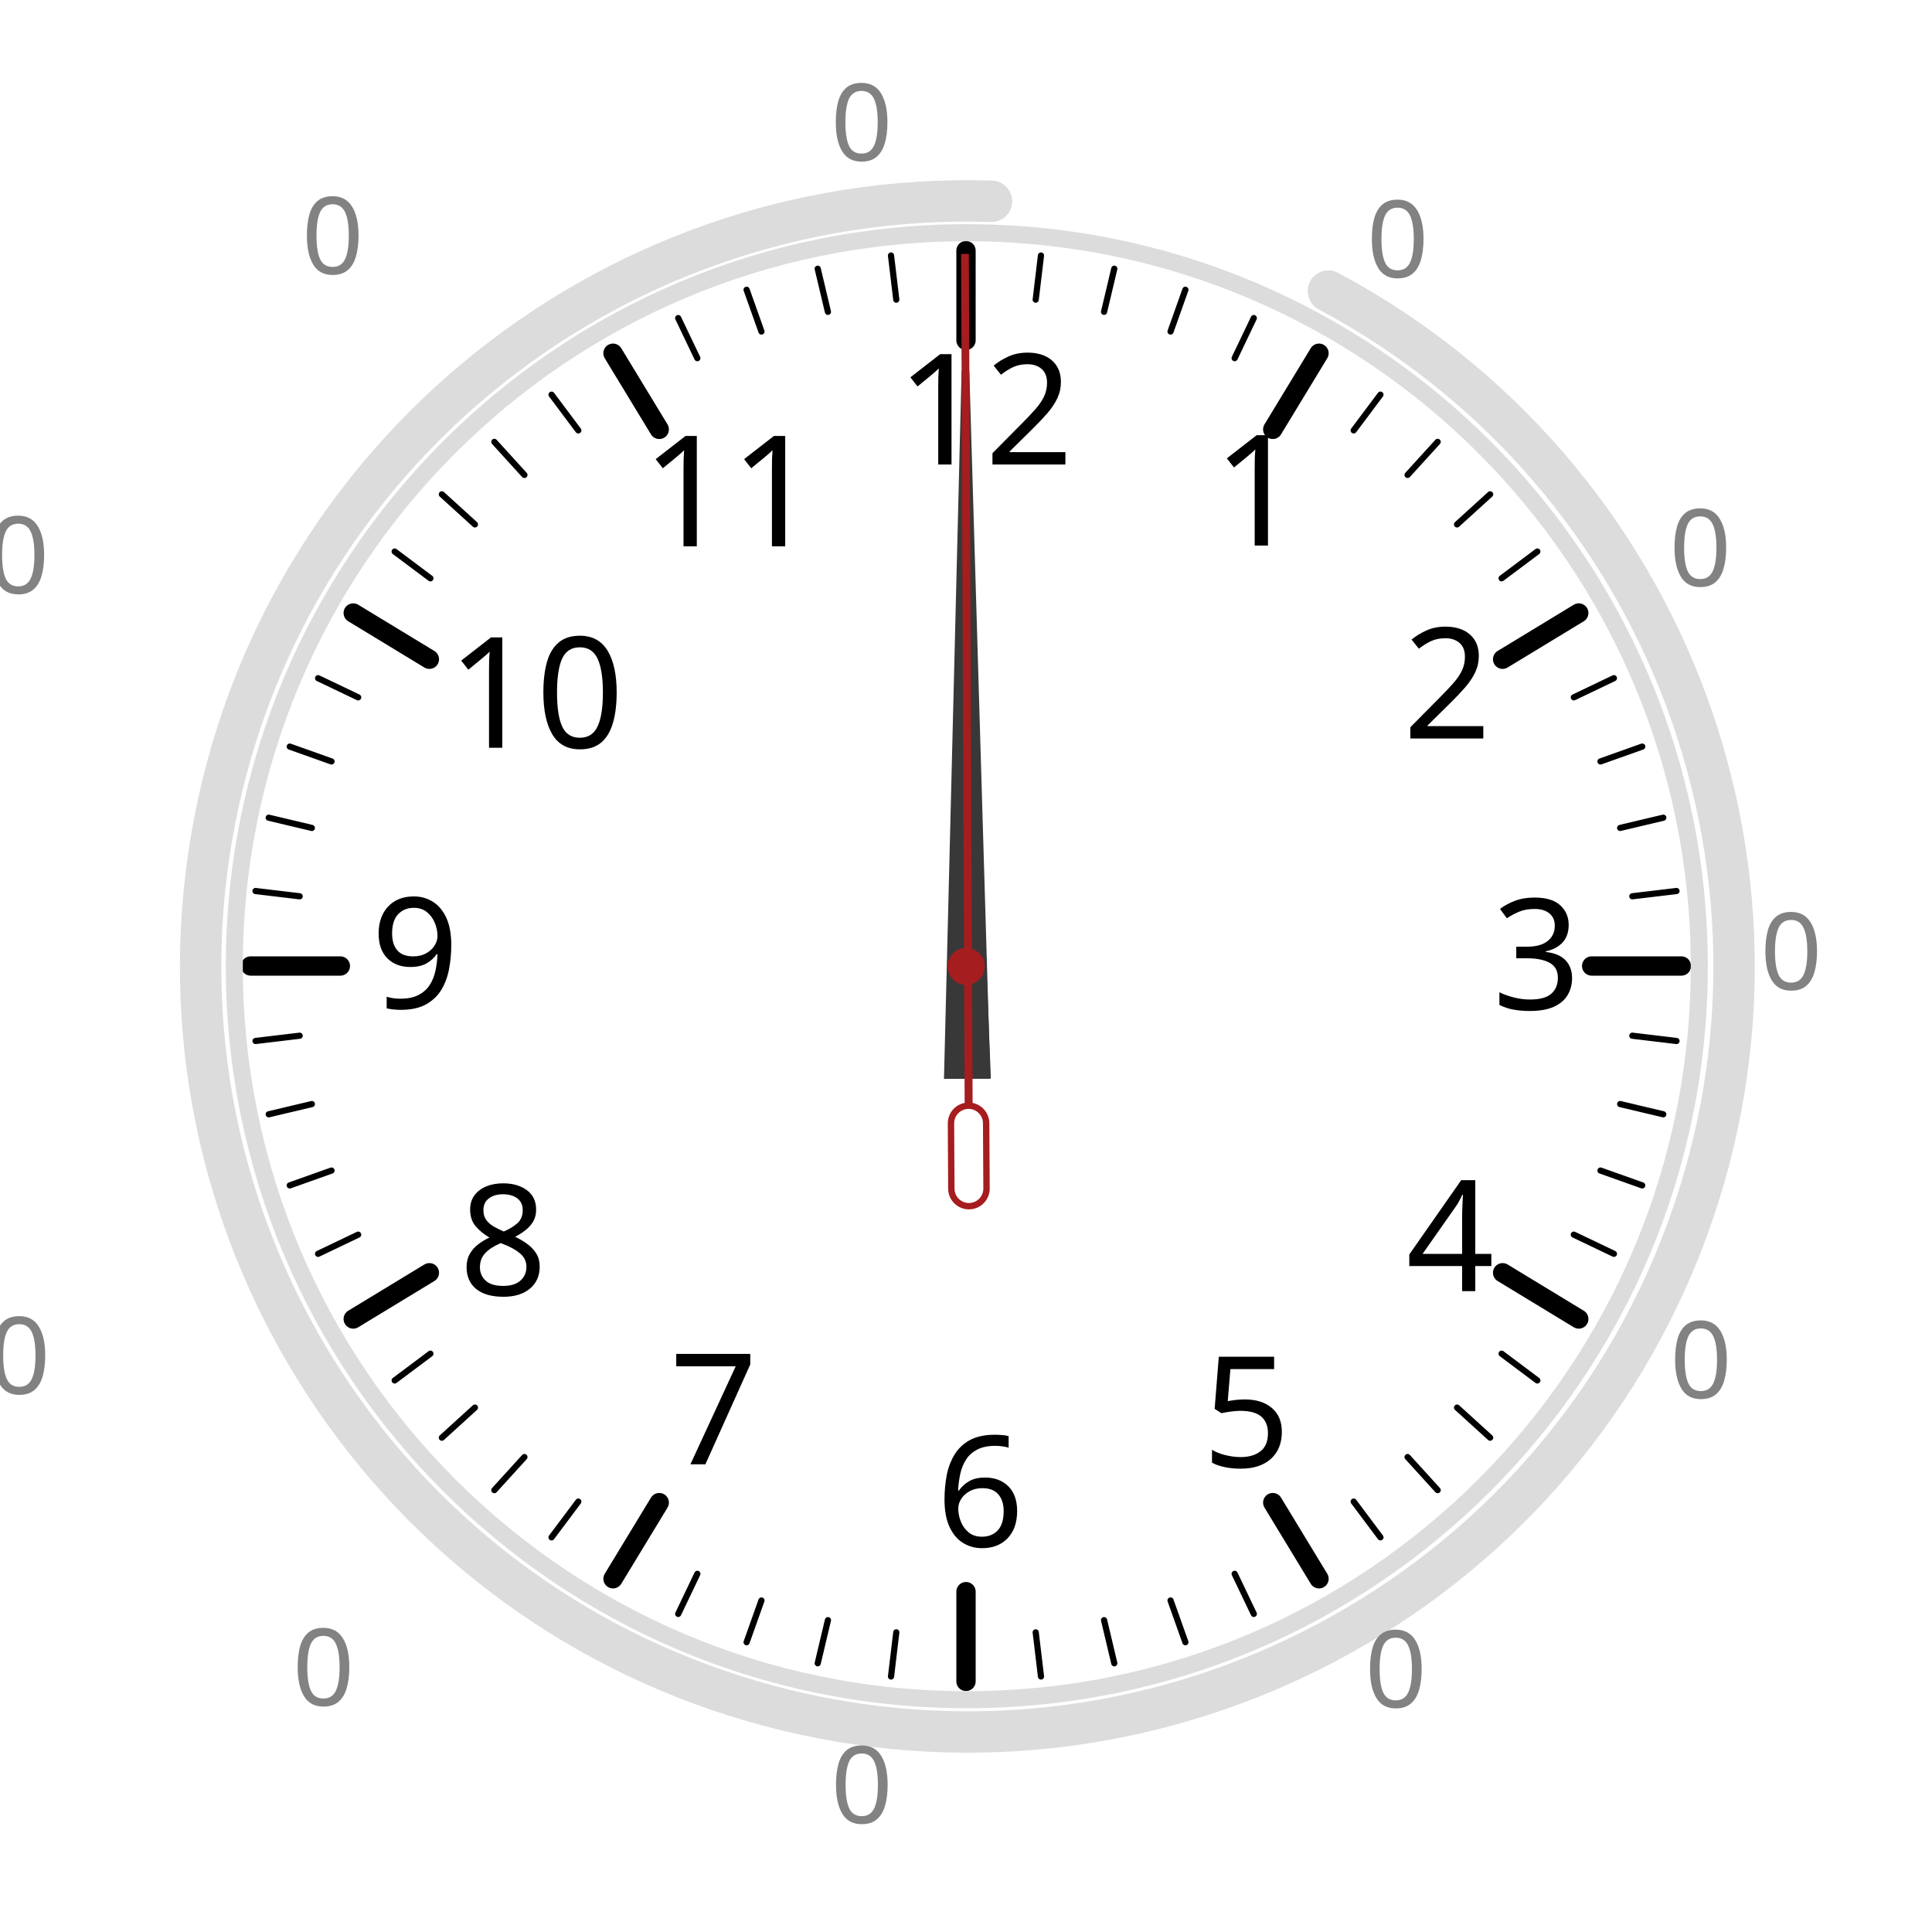
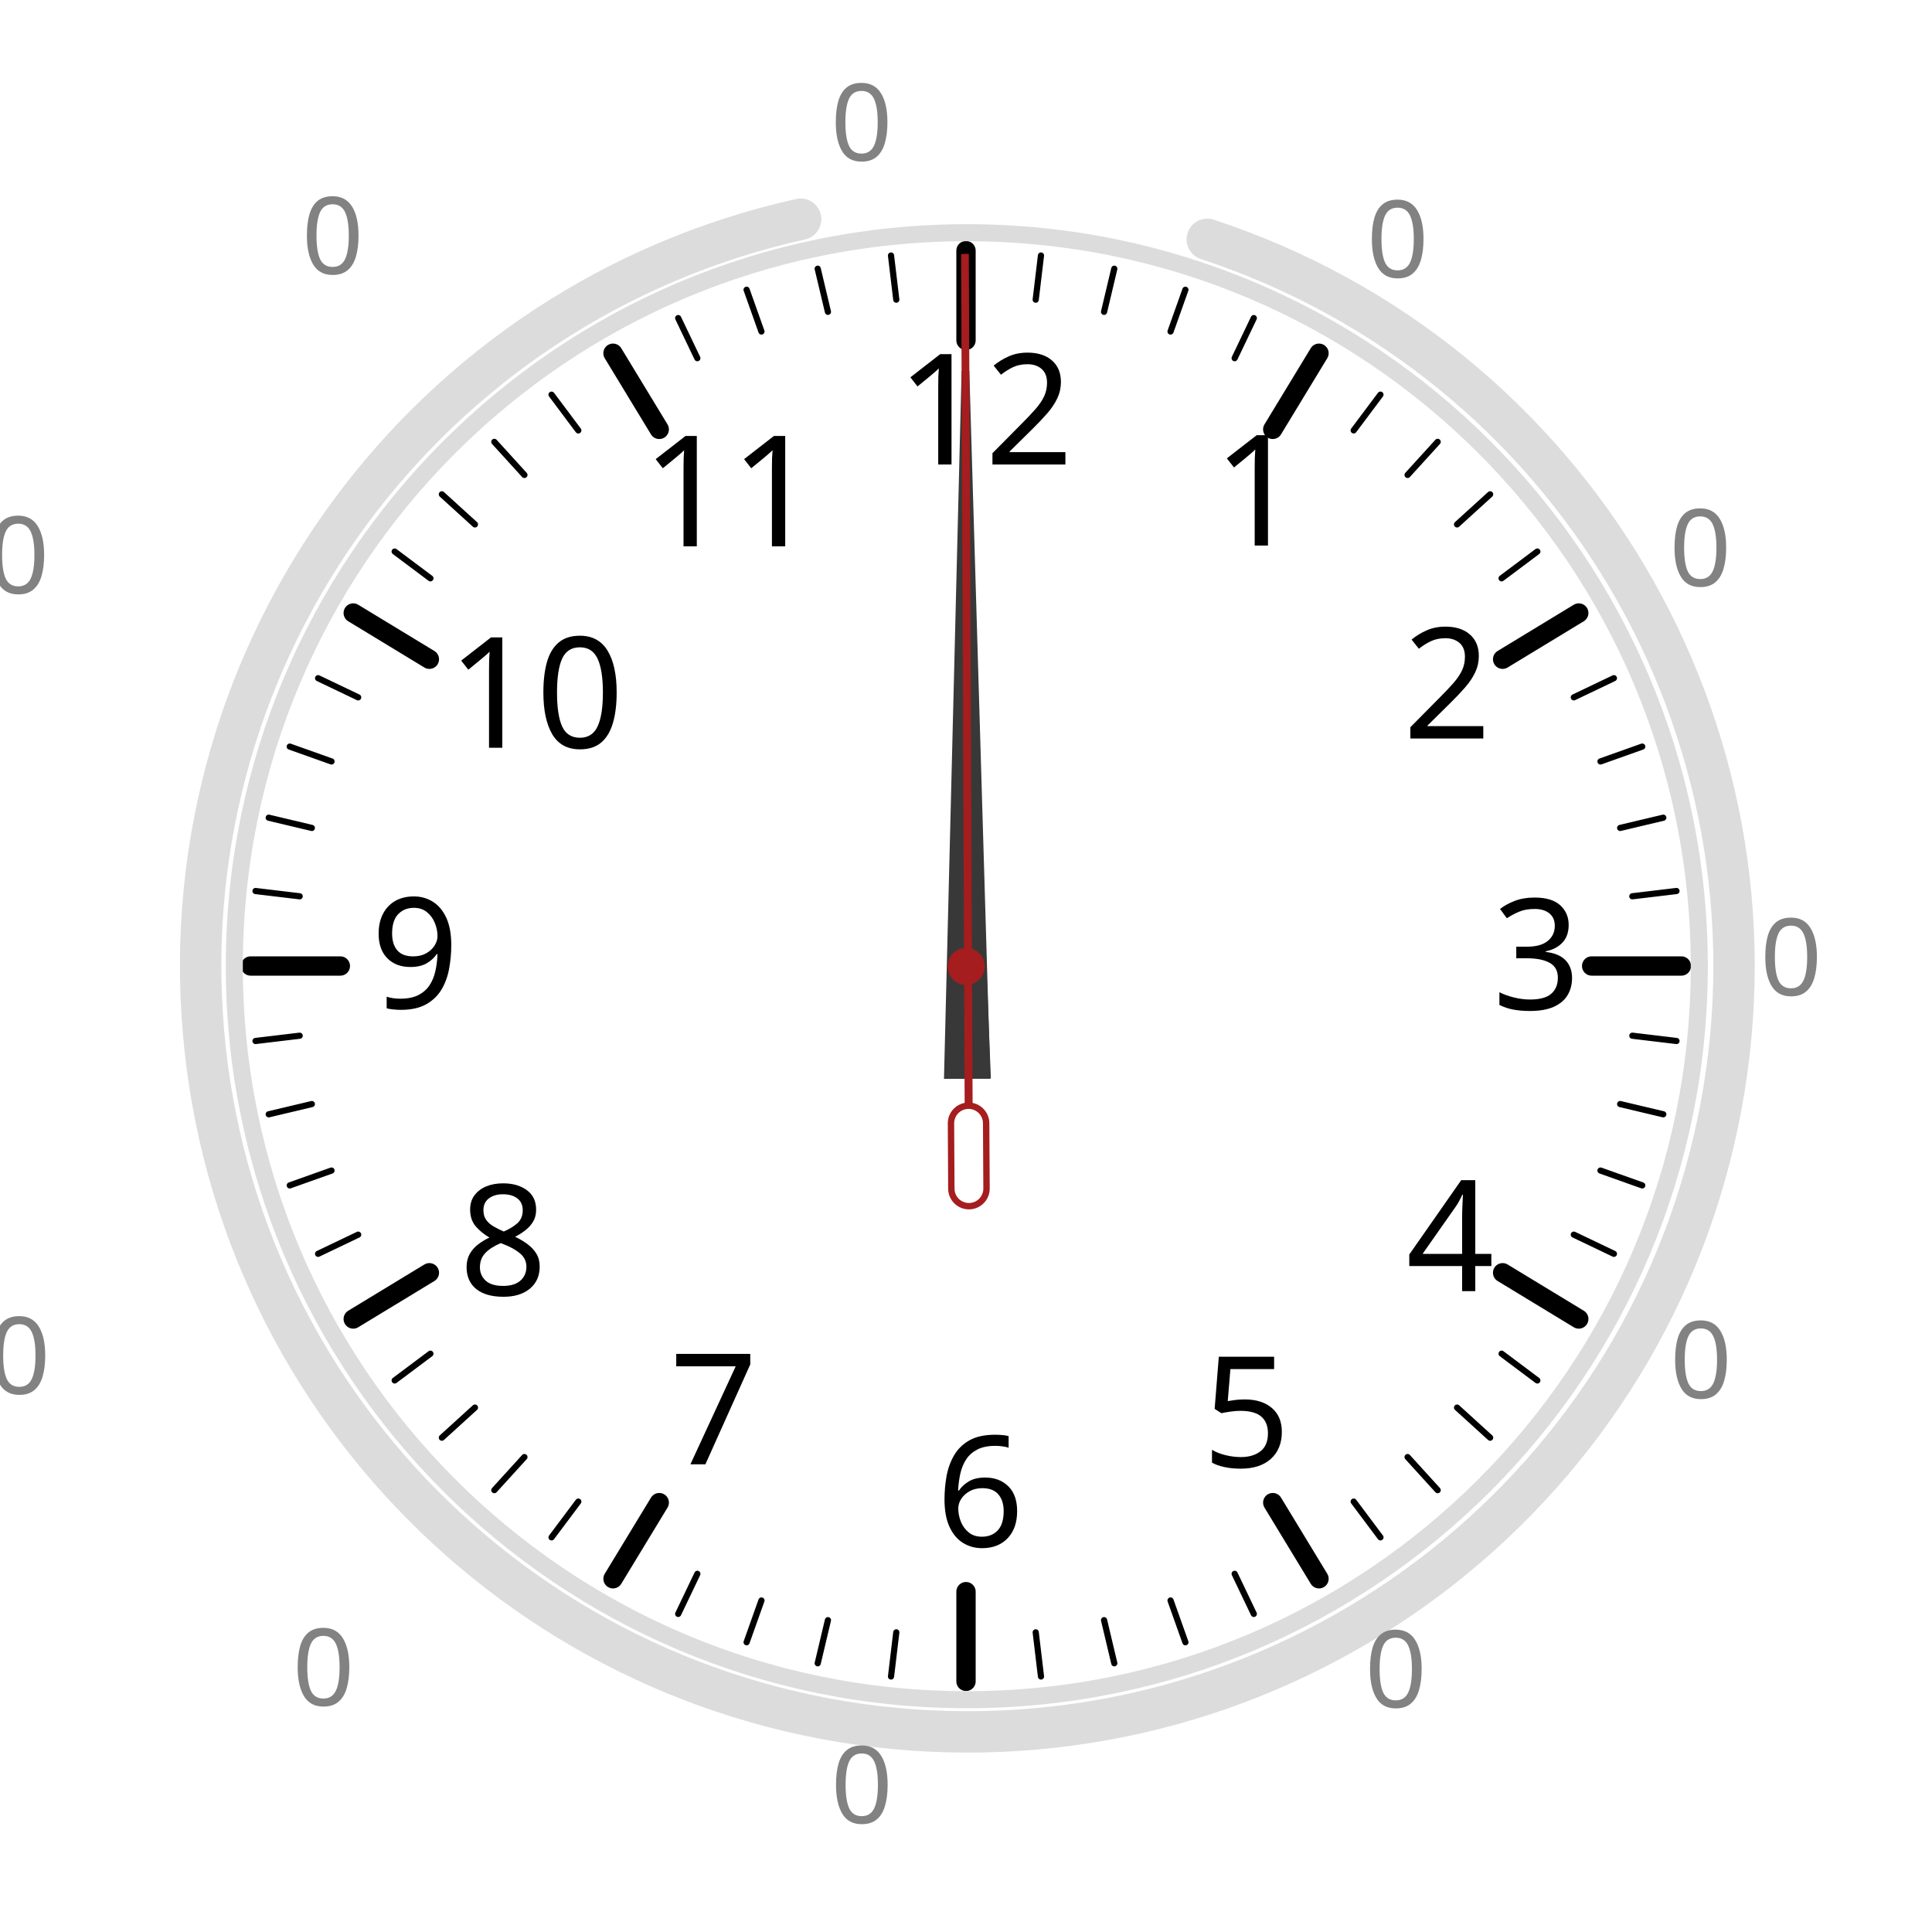
<svg xmlns="http://www.w3.org/2000/svg" xmlns:xlink="http://www.w3.org/1999/xlink" width="500" height="500" viewBox="0 0 500 500" id="svg2" version="1.1">
  <defs id="defs4">
    <marker orient="auto" refY="0.0" refX="0.0" id="Arrow1Lstart" style="overflow:visible">
      <path id="path4349" d="M 0.0,0.0 L 5.0,-5.0 L -12.5,0.0 L 5.0,5.0 L 0.0,0.0 z " style="fill-rule:evenodd;stroke:#000000;stroke-width:1.0pt" transform="scale(0.8) translate(12.5,0)" />
    </marker>
    <marker orient="auto" refY="0.0" refX="0.0" id="Arrow1Lend" style="overflow:visible;">
      <path id="path4352" d="M 0.0,0.0 L 5.0,-5.0 L -12.5,0.0 L 5.0,5.0 L 0.0,0.0 z " style="fill-rule:evenodd;stroke:#000000;stroke-width:1.0pt;" transform="scale(0.8) rotate(180) translate(12.5,0)" />
    </marker>
    <linearGradient id="linearGradient8559">
      <stop id="stop8561" offset="0" style="stop-color:#e6e6e6;stop-opacity:1" />
      <stop id="stop8563" offset="1" style="stop-color:#ffffff;stop-opacity:1" />
    </linearGradient>
    <linearGradient id="linearGradient8452">
      <stop id="stop8454" offset="0" style="stop-color:#c6c6c6;stop-opacity:1" />
      <stop id="stop8456" offset="1" style="stop-color:#eeeeee;stop-opacity:1" />
    </linearGradient>
    <linearGradient gradientUnits="userSpaceOnUse" y2="55.999" x2="55.999" y1="343" x1="343" id="linearGradient8458" xlink:href="#linearGradient8452" />
    <linearGradient gradientUnits="userSpaceOnUse" y2="59.575" x2="59.575" y1="340.425" x1="340.425" id="linearGradient8565" xlink:href="#linearGradient8559" />
    <filter style="color-interpolation-filters:sRGB" id="filter8418">
      <feFlood flood-opacity="0.094" flood-color="rgb(0,0,0)" result="flood" id="feFlood8420" />
      <feComposite in="flood" in2="SourceGraphic" operator="in" result="composite1" id="feComposite8422" />
      <feGaussianBlur in="composite1" stdDeviation="0" result="blur" id="feGaussianBlur8424" />
      <feOffset dx="4" dy="4" result="offset" id="feOffset8426" />
      <feComposite in="SourceGraphic" in2="offset" operator="over" result="composite2" id="feComposite8428" />
    </filter>
  </defs>
  <path style="fill:none;fill-rule:evenodd;stroke:#000000;stroke-width:1.6;stroke-linecap:round;stroke-linejoin:round;stroke-miterlimit:4;stroke-dasharray:none;stroke-opacity:1" d="m 435.136,250 c -7.739,0 -15.478,0 -23.217,0 m 21.955,19.406 -11.427,-1.366 m 8.008,20.337 -11.16,-2.647 m 5.717,21.051 -10.809,-3.844 m 3.475,21.547 -10.374,-4.957 m 1.28,21.827 -19.707,-11.968 m 8.986,27.874 -9.249,-6.927 m -2.967,21.735 -8.56,-7.786 m -5.019,21.364 -7.786,-8.56 m -7.022,20.776 -6.927,-9.249 m -8.978,19.97 -11.968,-19.707 m -4.902,28.802 -4.957,-10.374 m -12.747,17.709 -3.844,-10.809 m -14.559,16.252 -2.647,-11.16 m -16.324,14.579 -1.366,-11.427 m -18.04,12.689 c 0,-7.739 0,-15.478 0,-23.217 m -19.406,21.955 1.366,-11.427 m -20.337,8.008 2.647,-11.16 m -21.051,5.717 3.844,-10.809 m -21.547,3.475 4.957,-10.374 m -21.827,1.28 11.968,-19.707 m -27.874,8.986 6.927,-9.249 m -21.735,-2.967 7.786,-8.56 m -21.364,-5.019 8.56,-7.786 m -20.776,-7.022 9.249,-6.927 m -19.97,-8.978 19.707,-11.968 m -28.802,-4.902 10.374,-4.957 m -17.709,-12.747 10.809,-3.844 m -16.252,-14.559 11.16,-2.647 m -14.579,-16.324 11.427,-1.366 M 64.864,250 c 7.739,0 15.478,0 23.217,0 m -21.955,-19.406 11.427,1.366 m -8.008,-20.337 11.16,2.647 m -5.717,-21.051 10.809,3.844 m -3.475,-21.547 10.374,4.957 m -1.28,-21.827 19.707,11.968 m -8.986,-27.874 9.249,6.927 m 2.967,-21.735 8.56,7.786 m 5.019,-21.364 7.786,8.56 m 7.022,-20.776 6.927,9.249 m 8.978,-19.97 11.968,19.707 m 4.902,-28.802 4.957,10.374 m 12.747,-17.709 3.844,10.809 m 14.559,-16.252 2.647,11.16 m 16.324,-14.579 1.366,11.427 m 18.04,-12.689 c 0,7.739 0,15.478 0,23.217 m 19.406,-21.955 -1.366,11.427 m 20.337,-8.008 -2.647,11.16 m 21.051,-5.718 -3.844,10.809 m 21.547,-3.475 -4.957,10.374 m 21.827,-1.28 -11.968,19.707 m 27.874,-8.986 -6.927,9.249 m 21.735,2.967 -7.786,8.56 m 21.364,5.019 -8.56,7.786 m 20.776,7.022 -9.249,6.927 m 19.97,8.978 -19.707,11.968 m 28.802,4.902 -10.374,4.957 m 17.709,12.747 -10.809,3.844 m 16.252,14.559 -11.16,2.647 m 14.579,16.324 -11.427,1.366 M 435.136,250 c -7.739,0 -15.478,0 -23.217,0" id="path8264" />
  <path style="fill:none;fill-rule:evenodd;stroke:#000000;stroke-width:5;stroke-linecap:round;stroke-linejoin:round;stroke-miterlimit:4;stroke-dasharray:none;stroke-opacity:1" d="m 435.136,250 c -7.739,0 -15.478,0 -23.217,0 m -3.335,91.354 -19.707,-11.968 m -47.521,79.197 -11.968,-19.707 m -79.386,46.26 c 0,-7.739 0,-15.478 0,-23.217 m -91.354,-3.335 11.968,-19.707 M 91.417,341.354 111.124,329.386 M 64.864,250 c 7.739,0 15.478,0 23.217,0 m 3.335,-91.354 19.707,11.968 m 47.521,-79.197 11.968,19.707 M 250,64.864 c 0,7.739 0,15.478 0,23.217 m 91.354,3.335 -11.968,19.707 m 79.197,47.521 -19.707,11.968 M 435.136,250 c -7.739,0 -15.478,0 -23.217,0" id="path8264-1" />
  <g id="g8554" transform="translate(50,49.99999)" />
  <g id="text8280-1-8-67" style="font-style:normal;font-variant:normal;font-weight:300;font-stretch:normal;font-size:50px;line-height:125%;font-family:Roboto;-inkscape-font-specification:'Roboto Light';letter-spacing:0px;word-spacing:0px;fill:#000000;fill-opacity:1;stroke:none;stroke-width:1px;stroke-linecap:butt;stroke-linejoin:miter;stroke-opacity:1" transform="translate(52.04524,52.10155)">
    <text xml:space="preserve" style="font-style:normal;font-weight:normal;font-size:40px;line-height:125%;font-family:sans-serif;letter-spacing:0px;word-spacing:0px;fill:#000000;fill-opacity:1;stroke:none;stroke-width:1px;stroke-linecap:butt;stroke-linejoin:miter;stroke-opacity:1" x="43.947" y="208.841" id="text4186">
      <tspan id="tspan4188" x="43.947" y="208.841" style="font-style:normal;font-variant:normal;font-weight:500;font-stretch:normal;font-family:Likhan;-inkscape-font-specification:'Likhan Medium'">9</tspan>
    </text>
  </g>
  <path id="hour" d="m 248.98,141.93 -4.546,137.18 12,-0.04 -5.454,-137.147 z" style="color:#000000;font-style:normal;font-variant:normal;font-weight:normal;font-stretch:normal;font-size:medium;line-height:normal;font-family:sans-serif;text-indent:0;text-align:start;text-decoration:none;text-decoration-line:none;text-decoration-style:solid;text-decoration-color:#000000;letter-spacing:normal;word-spacing:normal;text-transform:none;direction:ltr;block-progression:tb;writing-mode:lr-tb;baseline-shift:baseline;text-anchor:start;white-space:normal;clip-rule:nonzero;display:inline;overflow:visible;visibility:visible;opacity:1;isolation:auto;mix-blend-mode:normal;color-interpolation:sRGB;color-interpolation-filters:linearRGB;solid-color:#000000;solid-opacity:1;fill:#383838;fill-opacity:1;fill-rule:evenodd;stroke:none;stroke-width:4;stroke-linecap:butt;stroke-linejoin:miter;stroke-miterlimit:4;stroke-dasharray:none;stroke-dashoffset:0;stroke-opacity:1;color-rendering:auto;image-rendering:auto;shape-rendering:auto;text-rendering:auto;enable-background:accumulate" />
  <path style="color:#000000;font-style:normal;font-variant:normal;font-weight:normal;font-stretch:normal;font-size:medium;line-height:normal;font-family:sans-serif;text-indent:0;text-align:start;text-decoration:none;text-decoration-line:none;text-decoration-style:solid;text-decoration-color:#000000;letter-spacing:normal;word-spacing:normal;text-transform:none;direction:ltr;block-progression:tb;writing-mode:lr-tb;baseline-shift:baseline;text-anchor:start;white-space:normal;clip-rule:nonzero;display:inline;overflow:visible;visibility:visible;opacity:1;isolation:auto;mix-blend-mode:normal;color-interpolation:sRGB;color-interpolation-filters:linearRGB;solid-color:#000000;solid-opacity:1;fill:#383838;fill-opacity:1;fill-rule:evenodd;stroke:none;stroke-width:4;stroke-linecap:butt;stroke-linejoin:miter;stroke-miterlimit:4;stroke-dasharray:none;stroke-dashoffset:0;stroke-opacity:1;color-rendering:auto;image-rendering:auto;shape-rendering:auto;text-rendering:auto;enable-background:accumulate" d="m 248.861,96.024 -4.56,183.187 12,-0.029 -5.441,-183.163 z" id="minute" />
  <circle r="4.8" cy="250.102" cx="250.045" id="path8573" style="opacity:1;fill:#a51d1e;fill-opacity:1;stroke:none;stroke-width:2;stroke-linecap:butt;stroke-linejoin:round;stroke-miterlimit:4;stroke-dasharray:none;stroke-dashoffset:0;stroke-opacity:1" />
  <g transform="translate(75.44926,125.1596)" id="text8280-1-8-67-0" style="font-style:normal;font-variant:normal;font-weight:300;font-stretch:normal;font-size:50px;line-height:125%;font-family:Roboto;-inkscape-font-specification:'Roboto Light';letter-spacing:0px;word-spacing:0px;fill:#000000;fill-opacity:1;stroke:none;stroke-width:1px;stroke-linecap:butt;stroke-linejoin:miter;stroke-opacity:1">
    <text xml:space="preserve" style="font-style:normal;font-weight:normal;font-size:40px;line-height:125%;font-family:sans-serif;letter-spacing:0px;word-spacing:0px;fill:#000000;fill-opacity:1;stroke:none;stroke-width:1px;stroke-linecap:butt;stroke-linejoin:miter;stroke-opacity:1" x="43.348" y="210.04" id="text4186-6">
      <tspan id="tspan4188-0" x="43.348" y="210.04" style="font-style:normal;font-variant:normal;font-weight:500;font-stretch:normal;font-family:Likhan;-inkscape-font-specification:'Likhan Medium'">8</tspan>
    </text>
  </g>
  <g id="second" transform="matrix(-0.1836924,-0.9829838,0.9829838,-0.1836924,50.81716,541.7299)">
    <path style="color:#000000;font-style:normal;font-variant:normal;font-weight:normal;font-stretch:normal;font-size:medium;line-height:normal;font-family:sans-serif;text-indent:0;text-align:start;text-decoration:none;text-decoration-line:none;text-decoration-style:solid;text-decoration-color:#000000;letter-spacing:normal;word-spacing:normal;text-transform:none;direction:ltr;block-progression:tb;writing-mode:lr-tb;baseline-shift:baseline;text-anchor:start;white-space:normal;clip-rule:nonzero;display:inline;overflow:visible;visibility:visible;opacity:1;isolation:auto;mix-blend-mode:normal;color-interpolation:sRGB;color-interpolation-filters:linearRGB;solid-color:#000000;solid-opacity:1;fill:#a51d1e;fill-opacity:1;fill-rule:evenodd;stroke:none;stroke-width:4;stroke-linecap:butt;stroke-linejoin:miter;stroke-miterlimit:4;stroke-dasharray:none;stroke-dashoffset:0;stroke-opacity:1;color-rendering:auto;image-rendering:auto;shape-rendering:auto;text-rendering:auto;enable-background:accumulate" d="m 431.533,281.983 -216.653,-39.549 -0.833,1.942 217.172,39.581 z" id="second_pointer" />
    <rect transform="matrix(0.9840022,0.1781565,-0.1781565,0.9840022,0,0)" ry="4.553" y="196.704" x="228.441" height="9.105" width="26.002" id="second_tail" style="opacity:1;fill:none;fill-opacity:1;fill-rule:nonzero;stroke:#a51d1e;stroke-width:1.65;stroke-linecap:round;stroke-linejoin:round;stroke-miterlimit:4;stroke-dasharray:none;stroke-opacity:1" />
  </g>
  <g transform="translate(129.8987,168.9146)" id="text8280-1-8-67-0-6" style="font-style:normal;font-variant:normal;font-weight:300;font-stretch:normal;font-size:50px;line-height:125%;font-family:Roboto;-inkscape-font-specification:'Roboto Light';letter-spacing:0px;word-spacing:0px;fill:#000000;fill-opacity:1;stroke:none;stroke-width:1px;stroke-linecap:butt;stroke-linejoin:miter;stroke-opacity:1">
    <text xml:space="preserve" style="font-style:normal;font-weight:normal;font-size:40px;line-height:125%;font-family:sans-serif;letter-spacing:0px;word-spacing:0px;fill:#000000;fill-opacity:1;stroke:none;stroke-width:1px;stroke-linecap:butt;stroke-linejoin:miter;stroke-opacity:1" x="43.348" y="210.04" id="text4186-6-4">
      <tspan id="tspan4188-0-5" x="43.348" y="210.04" style="font-style:normal;font-variant:normal;font-weight:500;font-stretch:normal;font-family:Likhan;-inkscape-font-specification:'Likhan Medium'">7</tspan>
    </text>
  </g>
  <g transform="translate(198.8857,188.2224)" id="text8280-1-8-67-0-4" style="font-style:normal;font-variant:normal;font-weight:300;font-stretch:normal;font-size:50px;line-height:125%;font-family:Roboto;-inkscape-font-specification:'Roboto Light';letter-spacing:0px;word-spacing:0px;fill:#000000;fill-opacity:1;stroke:none;stroke-width:1px;stroke-linecap:butt;stroke-linejoin:miter;stroke-opacity:1">
    <text xml:space="preserve" style="font-style:normal;font-weight:normal;font-size:40px;line-height:125%;font-family:sans-serif;letter-spacing:0px;word-spacing:0px;fill:#000000;fill-opacity:1;stroke:none;stroke-width:1px;stroke-linecap:butt;stroke-linejoin:miter;stroke-opacity:1" x="43.348" y="212.04" id="text4186-6-6">
      <tspan id="tspan4188-0-7" x="43.348" y="212.04" style="font-style:normal;font-variant:normal;font-weight:500;font-stretch:normal;font-family:Likhan;-inkscape-font-specification:'Likhan Medium'">6</tspan>
    </text>
  </g>
  <g transform="translate(267.7986,169.6458)" id="text8280-1-8-67-0-1" style="font-style:normal;font-variant:normal;font-weight:300;font-stretch:normal;font-size:50px;line-height:125%;font-family:Roboto;-inkscape-font-specification:'Roboto Light';letter-spacing:0px;word-spacing:0px;fill:#000000;fill-opacity:1;stroke:none;stroke-width:1px;stroke-linecap:butt;stroke-linejoin:miter;stroke-opacity:1">
    <text xml:space="preserve" style="font-style:normal;font-weight:normal;font-size:40px;line-height:125%;font-family:sans-serif;letter-spacing:0px;word-spacing:0px;fill:#000000;fill-opacity:1;stroke:none;stroke-width:1px;stroke-linecap:butt;stroke-linejoin:miter;stroke-opacity:1" x="43.348" y="210.04" id="text4186-6-45">
      <tspan id="tspan4188-0-9" x="43.348" y="210.04" style="font-style:normal;font-variant:normal;font-weight:500;font-stretch:normal;font-family:Likhan;-inkscape-font-specification:'Likhan Medium'">5</tspan>
    </text>
  </g>
  <g transform="translate(320.532,124.1034)" id="text8280-1-8-67-0-1-8" style="font-style:normal;font-variant:normal;font-weight:300;font-stretch:normal;font-size:50px;line-height:125%;font-family:Roboto;-inkscape-font-specification:'Roboto Light';letter-spacing:0px;word-spacing:0px;fill:#000000;fill-opacity:1;stroke:none;stroke-width:1px;stroke-linecap:butt;stroke-linejoin:miter;stroke-opacity:1">
    <text xml:space="preserve" style="font-style:normal;font-weight:normal;font-size:40px;line-height:125%;font-family:sans-serif;letter-spacing:0px;word-spacing:0px;fill:#000000;fill-opacity:1;stroke:none;stroke-width:1px;stroke-linecap:butt;stroke-linejoin:miter;stroke-opacity:1" x="43.348" y="210.04" id="text4186-6-45-7">
      <tspan id="tspan4188-0-9-0" x="43.348" y="210.04" style="font-style:normal;font-variant:normal;font-weight:500;font-stretch:normal;font-family:Likhan;-inkscape-font-specification:'Likhan Medium'">4</tspan>
    </text>
  </g>
  <g transform="translate(342.9062,51.19799)" id="text8280-1-8-67-0-1-8-6" style="font-style:normal;font-variant:normal;font-weight:300;font-stretch:normal;font-size:50px;line-height:125%;font-family:Roboto;-inkscape-font-specification:'Roboto Light';letter-spacing:0px;word-spacing:0px;fill:#000000;fill-opacity:1;stroke:none;stroke-width:1px;stroke-linecap:butt;stroke-linejoin:miter;stroke-opacity:1">
    <text xml:space="preserve" style="font-style:normal;font-weight:normal;font-size:40px;line-height:125%;font-family:sans-serif;letter-spacing:0px;word-spacing:0px;fill:#000000;fill-opacity:1;stroke:none;stroke-width:1px;stroke-linecap:butt;stroke-linejoin:miter;stroke-opacity:1" x="43.348" y="210.04" id="text4186-6-45-7-5">
      <tspan id="tspan4188-0-9-0-4" x="43.348" y="210.04" style="font-style:normal;font-variant:normal;font-weight:500;font-stretch:normal;font-family:Likhan;-inkscape-font-specification:'Likhan Medium'">3</tspan>
    </text>
  </g>
  <g transform="translate(319.7305,-18.91345)" id="text8280-1-8-67-0-1-8-3" style="font-style:normal;font-variant:normal;font-weight:300;font-stretch:normal;font-size:50px;line-height:125%;font-family:Roboto;-inkscape-font-specification:'Roboto Light';letter-spacing:0px;word-spacing:0px;fill:#000000;fill-opacity:1;stroke:none;stroke-width:1px;stroke-linecap:butt;stroke-linejoin:miter;stroke-opacity:1">
    <text xml:space="preserve" style="font-style:normal;font-weight:normal;font-size:40px;line-height:125%;font-family:sans-serif;letter-spacing:0px;word-spacing:0px;fill:#000000;fill-opacity:1;stroke:none;stroke-width:1px;stroke-linecap:butt;stroke-linejoin:miter;stroke-opacity:1" x="43.348" y="210.04" id="text4186-6-45-7-9">
      <tspan id="tspan4188-0-9-0-0" x="43.348" y="210.04" style="font-style:normal;font-variant:normal;font-weight:500;font-stretch:normal;font-family:Likhan;-inkscape-font-specification:'Likhan Medium'">2</tspan>
    </text>
  </g>
  <g transform="translate(270.6001,-68.85289)" id="text8280-1-8-67-0-1-8-7" style="font-style:normal;font-variant:normal;font-weight:300;font-stretch:normal;font-size:50px;line-height:125%;font-family:Roboto;-inkscape-font-specification:'Roboto Light';letter-spacing:0px;word-spacing:0px;fill:#000000;fill-opacity:1;stroke:none;stroke-width:1px;stroke-linecap:butt;stroke-linejoin:miter;stroke-opacity:1">
    <text xml:space="preserve" style="font-style:normal;font-weight:normal;font-size:40px;line-height:125%;font-family:sans-serif;letter-spacing:0px;word-spacing:0px;fill:#000000;fill-opacity:1;stroke:none;stroke-width:1px;stroke-linecap:butt;stroke-linejoin:miter;stroke-opacity:1" x="43.348" y="210.04" id="text4186-6-45-7-98">
      <tspan id="tspan4188-0-9-0-7" x="43.348" y="210.04" style="font-style:normal;font-variant:normal;font-weight:500;font-stretch:normal;font-family:Likhan;-inkscape-font-specification:'Likhan Medium'">1</tspan>
    </text>
  </g>
  <g transform="translate(188.6985,-89.8264)" id="text8280-1-8-67-0-1-8-74" style="font-style:normal;font-variant:normal;font-weight:300;font-stretch:normal;font-size:50px;line-height:125%;font-family:Roboto;-inkscape-font-specification:'Roboto Light';letter-spacing:0px;word-spacing:0px;fill:#000000;fill-opacity:1;stroke:none;stroke-width:1px;stroke-linecap:butt;stroke-linejoin:miter;stroke-opacity:1">
    <text xml:space="preserve" style="font-style:normal;font-weight:normal;font-size:40px;line-height:125%;font-family:sans-serif;letter-spacing:0px;word-spacing:0px;fill:#000000;fill-opacity:1;stroke:none;stroke-width:1px;stroke-linecap:butt;stroke-linejoin:miter;stroke-opacity:1" x="43.348" y="210.04" id="text4186-6-45-7-3">
      <tspan id="tspan4188-0-9-0-5" x="43.348" y="210.04" style="font-style:normal;font-variant:normal;font-weight:500;font-stretch:normal;font-family:Likhan;-inkscape-font-specification:'Likhan Medium'">12</tspan>
    </text>
  </g>
  <g transform="translate(122.7818,-68.65063)" id="text8280-1-8-67-0-1-8-0" style="font-style:normal;font-variant:normal;font-weight:300;font-stretch:normal;font-size:50px;line-height:125%;font-family:Roboto;-inkscape-font-specification:'Roboto Light';letter-spacing:0px;word-spacing:0px;fill:#000000;fill-opacity:1;stroke:none;stroke-width:1px;stroke-linecap:butt;stroke-linejoin:miter;stroke-opacity:1">
    <text xml:space="preserve" style="font-style:normal;font-weight:normal;font-size:40px;line-height:125%;font-family:sans-serif;letter-spacing:0px;word-spacing:0px;fill:#000000;fill-opacity:1;stroke:none;stroke-width:1px;stroke-linecap:butt;stroke-linejoin:miter;stroke-opacity:1" x="43.348" y="210.04" id="text4186-6-45-7-37">
      <tspan id="tspan4188-0-9-0-9" x="43.348" y="210.04" style="font-style:normal;font-variant:normal;font-weight:500;font-stretch:normal;font-family:Likhan;-inkscape-font-specification:'Likhan Medium'">11</tspan>
    </text>
  </g>
  <g transform="translate(72.44538,-16.51647)" id="text8280-1-8-67-0-1-8-1" style="font-style:normal;font-variant:normal;font-weight:300;font-stretch:normal;font-size:50px;line-height:125%;font-family:Roboto;-inkscape-font-specification:'Roboto Light';letter-spacing:0px;word-spacing:0px;fill:#000000;fill-opacity:1;stroke:none;stroke-width:1px;stroke-linecap:butt;stroke-linejoin:miter;stroke-opacity:1">
    <text xml:space="preserve" style="font-style:normal;font-weight:normal;font-size:40px;line-height:125%;font-family:sans-serif;letter-spacing:0px;word-spacing:0px;fill:#000000;fill-opacity:1;stroke:none;stroke-width:1px;stroke-linecap:butt;stroke-linejoin:miter;stroke-opacity:1" x="43.348" y="210.04" id="text4186-6-45-7-2">
      <tspan id="tspan4188-0-9-0-75" x="43.348" y="210.04" style="font-style:normal;font-variant:normal;font-weight:500;font-stretch:normal;font-family:Likhan;-inkscape-font-specification:'Likhan Medium'">10</tspan>
    </text>
  </g>
  <g id="g4201" style="stroke:#dcdcdc;stroke-linecap:round;stroke-opacity:1" transform="translate(50.04524,50.10155)">
-     <path style="opacity:1;fill:none;fill-opacity:1;stroke:#dcdcdc;stroke-width:10.712;stroke-linecap:round;stroke-linejoin:round;stroke-miterlimit:4;stroke-dasharray:none;stroke-dashoffset:0;stroke-opacity:1" id="seperator-now-n-future" d="M 293.737,25.235 A 198.407,198.111 0 0 1 384.867,272.684 198.407,198.111 0 0 1 149.108,391.404 198.407,198.111 0 0 1 4.007,171.133 198.407,198.111 0 0 1 206.548,1.988" />
+     <path style="opacity:1;fill:none;fill-opacity:1;stroke:#dcdcdc;stroke-width:10.712;stroke-linecap:round;stroke-linejoin:round;stroke-miterlimit:4;stroke-dasharray:none;stroke-dashoffset:0;stroke-opacity:1" id="seperator-now-n-future" d="M 262.399,11.844 A 198.407,198.111 0 0 1 395.355,236.242 198.407,198.111 0 0 1 190.461,397.867 198.407,198.111 0 0 1 2.602,216.778 198.407,198.111 0 0 1 157.157,6.629" />
  </g>
  <ellipse style="opacity:1;fill:none;fill-opacity:1;fill-rule:nonzero;stroke:#dcdcdc;stroke-width:4.412;stroke-linecap:butt;stroke-linejoin:round;stroke-miterlimit:4;stroke-dasharray:none;stroke-opacity:1" id="path4224" cx="250.207" cy="250.053" rx="189.569" ry="189.829" />
  <g transform="matrix(1.072677,0,0,1.056055,185.3029,-183.4066)" id="text8280-1-8-67-0-1-8-74-1" style="font-style:normal;font-variant:normal;font-weight:300;font-stretch:normal;font-size:50px;line-height:125%;font-family:Roboto;-inkscape-font-specification:'Roboto Light';letter-spacing:0px;word-spacing:0px;fill:#000000;fill-opacity:1;stroke:none;stroke-width:1px;stroke-linecap:butt;stroke-linejoin:miter;stroke-opacity:1">
    <text xml:space="preserve" style="font-style:normal;font-weight:normal;font-size:40px;line-height:125%;font-family:sans-serif;letter-spacing:0px;word-spacing:0px;fill:#000000;fill-opacity:1;stroke:none;stroke-width:1px;stroke-linecap:butt;stroke-linejoin:miter;stroke-opacity:1" x="-32.967" y="240.789" id="tmp_11">
      <tspan id="tspan4188-0-9-0-5-6" x="-32.967" y="240.789" style="font-style:normal;font-variant:normal;font-weight:500;font-stretch:normal;font-size:26.25px;font-family:Likhan;-inkscape-font-specification:'Likhan Medium';text-align:end;text-anchor:end;fill:#828282">0</tspan>
    </text>
    <text xml:space="preserve" style="font-style:normal;font-variant:normal;font-weight:normal;font-stretch:normal;font-size:40px;line-height:125%;font-family:sans-serif;-inkscape-font-specification:'Roboto Light';letter-spacing:0px;word-spacing:0px;fill:#000000;fill-opacity:1;stroke:none;stroke-width:1px;stroke-linecap:butt;stroke-linejoin:miter;stroke-opacity:1" x="61.129" y="213.015" id="tmp_12">
      <tspan id="tspan4188-0-9-0-5-6-1" x="61.129" y="213.015" style="font-style:normal;font-variant:normal;font-weight:500;font-stretch:normal;font-size:26.25px;font-family:Likhan;-inkscape-font-specification:'Likhan Medium';text-align:center;text-anchor:middle;fill:#828282">0</tspan>
    </text>
    <text id="tmp_10" y="319.068" x="-108.818" style="font-style:normal;font-weight:normal;font-size:40px;line-height:125%;font-family:sans-serif;letter-spacing:0px;word-spacing:0px;fill:#000000;fill-opacity:1;stroke:none;stroke-width:1px;stroke-linecap:butt;stroke-linejoin:miter;stroke-opacity:1" xml:space="preserve">
      <tspan style="font-style:normal;font-variant:normal;font-weight:500;font-stretch:normal;font-size:26.25px;font-family:Likhan;-inkscape-font-specification:'Likhan Medium';text-align:end;text-anchor:end;fill:#828282" y="319.068" x="-108.818" id="tspan4307">0</tspan>
    </text>
    <text xml:space="preserve" style="font-style:normal;font-weight:normal;font-size:40px;line-height:125%;font-family:sans-serif;text-align:end;letter-spacing:0px;word-spacing:0px;text-anchor:end;fill:#000000;fill-opacity:1;stroke:none;stroke-width:1px;stroke-linecap:butt;stroke-linejoin:miter;stroke-opacity:1" x="-129.829" y="417.565" id="tmp_9">
      <tspan id="tspan4311" x="-129.829" y="417.565" style="font-style:normal;font-variant:normal;font-weight:500;font-stretch:normal;font-size:26.25px;font-family:Likhan;-inkscape-font-specification:'Likhan Medium';text-align:end;text-anchor:end;fill:#828282">0</tspan>
    </text>
    <text id="tmp_8" y="515.239" x="-108.557" style="font-style:normal;font-weight:normal;font-size:40px;line-height:125%;font-family:sans-serif;letter-spacing:0px;word-spacing:0px;fill:#000000;fill-opacity:1;stroke:none;stroke-width:1px;stroke-linecap:butt;stroke-linejoin:miter;stroke-opacity:1" xml:space="preserve">
      <tspan style="font-style:normal;font-variant:normal;font-weight:500;font-stretch:normal;font-size:26.25px;font-family:Likhan;-inkscape-font-specification:'Likhan Medium';text-align:end;text-anchor:end;fill:#828282" y="515.239" x="-108.557" id="tspan4315">0</tspan>
    </text>
    <text xml:space="preserve" style="font-style:normal;font-weight:normal;font-size:40px;line-height:125%;font-family:sans-serif;letter-spacing:0px;word-spacing:0px;fill:#000000;fill-opacity:1;stroke:none;stroke-width:1px;stroke-linecap:butt;stroke-linejoin:miter;stroke-opacity:1" x="-35.19" y="591.626" id="tmp_7">
      <tspan id="tspan4319" x="-35.19" y="591.626" style="font-style:normal;font-variant:normal;font-weight:500;font-stretch:normal;font-size:26.25px;font-family:Likhan;-inkscape-font-specification:'Likhan Medium';text-align:end;text-anchor:end;fill:#828282">0</tspan>
    </text>
    <text id="tmp_6" y="620.443" x="61.179" style="font-style:normal;font-weight:normal;font-size:40px;line-height:125%;font-family:sans-serif;letter-spacing:0px;word-spacing:0px;fill:#000000;fill-opacity:1;stroke:none;stroke-width:1px;stroke-linecap:butt;stroke-linejoin:miter;stroke-opacity:1" xml:space="preserve">
      <tspan style="font-style:normal;font-variant:normal;font-weight:500;font-stretch:normal;font-size:26.25px;font-family:Likhan;-inkscape-font-specification:'Likhan Medium';text-align:center;text-anchor:middle;fill:#828282" y="620.443" x="61.179" id="tspan4323">0</tspan>
    </text>
    <text xml:space="preserve" style="font-style:normal;font-weight:normal;font-size:40px;line-height:125%;font-family:sans-serif;letter-spacing:0px;word-spacing:0px;fill:#000000;fill-opacity:1;stroke:none;stroke-width:1px;stroke-linecap:butt;stroke-linejoin:miter;stroke-opacity:1" x="156.513" y="592.07" id="tmp_5">
      <tspan id="tspan4327" x="156.513" y="592.07" style="font-style:normal;font-variant:normal;font-weight:500;font-stretch:normal;font-size:26.25px;font-family:Likhan;-inkscape-font-specification:'Likhan Medium';fill:#828282">0</tspan>
    </text>
-     <text id="tmp_3" y="416.182" x="251.9" style="font-style:normal;font-weight:normal;font-size:40px;line-height:125%;font-family:sans-serif;letter-spacing:0px;word-spacing:0px;fill:#000000;fill-opacity:1;stroke:none;stroke-width:1px;stroke-linecap:butt;stroke-linejoin:miter;stroke-opacity:1" xml:space="preserve">
-       <tspan style="font-style:normal;font-variant:normal;font-weight:500;font-stretch:normal;font-size:26.25px;font-family:Likhan;-inkscape-font-specification:'Likhan Medium';text-align:start;text-anchor:start;fill:#828282" y="416.182" x="251.9" id="tspan4331">0</tspan>
+     <text id="tmp_3" y="417.573" x="251.871" style="font-style:normal;font-weight:normal;font-size:40px;line-height:125%;font-family:sans-serif;letter-spacing:0px;word-spacing:0px;fill:#000000;fill-opacity:1;stroke:none;stroke-width:1px;stroke-linecap:butt;stroke-linejoin:miter;stroke-opacity:1" xml:space="preserve">
+       <tspan style="font-style:normal;font-variant:normal;font-weight:500;font-stretch:normal;font-size:26.25px;font-family:Likhan;-inkscape-font-specification:'Likhan Medium';text-align:start;text-anchor:start;fill:#828282" y="417.573" x="251.871" id="tspan4331">0</tspan>
    </text>
    <text xml:space="preserve" style="font-style:normal;font-weight:normal;font-size:40px;line-height:125%;font-family:sans-serif;letter-spacing:0px;word-spacing:0px;fill:#000000;fill-opacity:1;stroke:none;stroke-width:1px;stroke-linecap:butt;stroke-linejoin:miter;stroke-opacity:1" x="230.124" y="516.28" id="tmp_4">
      <tspan id="tspan4335" x="230.124" y="516.28" style="font-style:normal;font-variant:normal;font-weight:500;font-stretch:normal;font-size:26.25px;font-family:Likhan;-inkscape-font-specification:'Likhan Medium';fill:#828282">0</tspan>
    </text>
    <text xml:space="preserve" style="font-style:normal;font-weight:normal;font-size:40px;line-height:125%;font-family:sans-serif;letter-spacing:0px;word-spacing:0px;fill:#000000;fill-opacity:1;stroke:none;stroke-width:1px;stroke-linecap:butt;stroke-linejoin:miter;stroke-opacity:1" x="229.976" y="317.28" id="tmp_2">
      <tspan id="tspan4339" x="229.976" y="317.28" style="font-style:normal;font-variant:normal;font-weight:500;font-stretch:normal;font-size:26.25px;font-family:Likhan;-inkscape-font-specification:'Likhan Medium';fill:#828282">0</tspan>
    </text>
    <text id="tmp_1" y="241.626" x="156.957" style="font-style:normal;font-weight:normal;font-size:40px;line-height:125%;font-family:sans-serif;letter-spacing:0px;word-spacing:0px;fill:#000000;fill-opacity:1;stroke:none;stroke-width:1px;stroke-linecap:butt;stroke-linejoin:miter;stroke-opacity:1" xml:space="preserve">
      <tspan style="font-style:normal;font-variant:normal;font-weight:500;font-stretch:normal;font-size:26.25px;font-family:Likhan;-inkscape-font-specification:'Likhan Medium';fill:#828282" y="241.626" x="156.957" id="tspan4343">0</tspan>
    </text>
  </g>
</svg>
